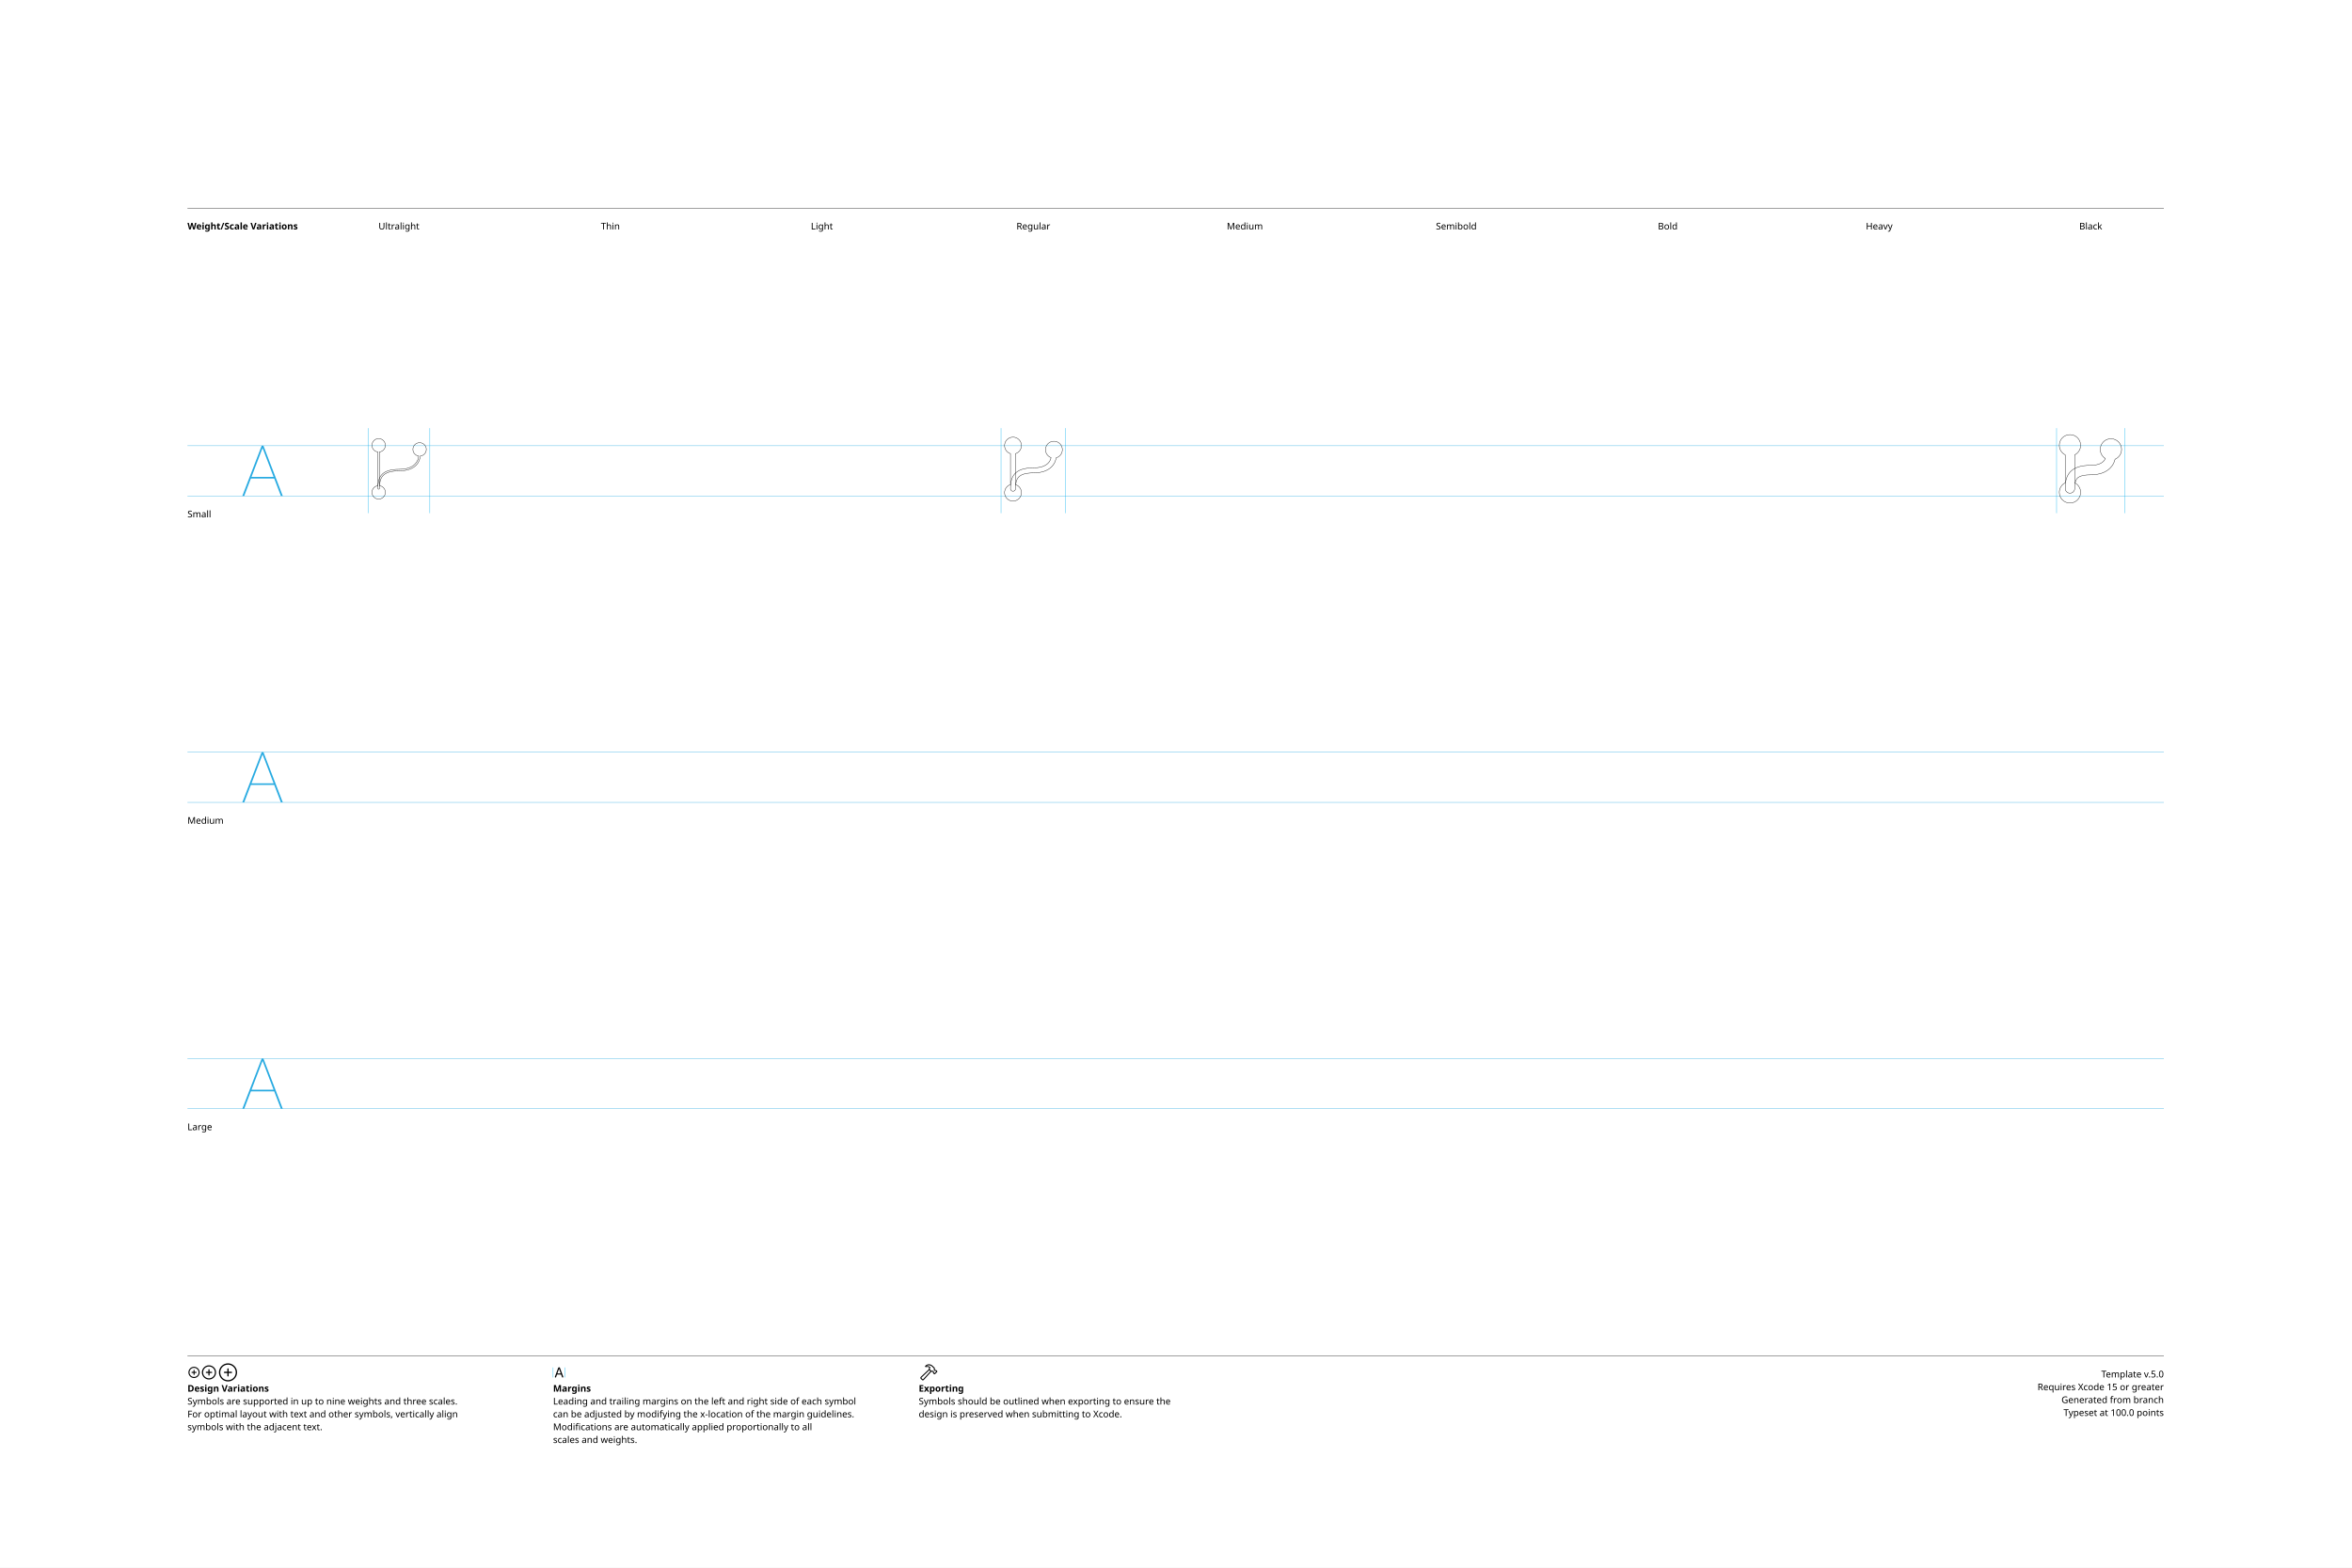
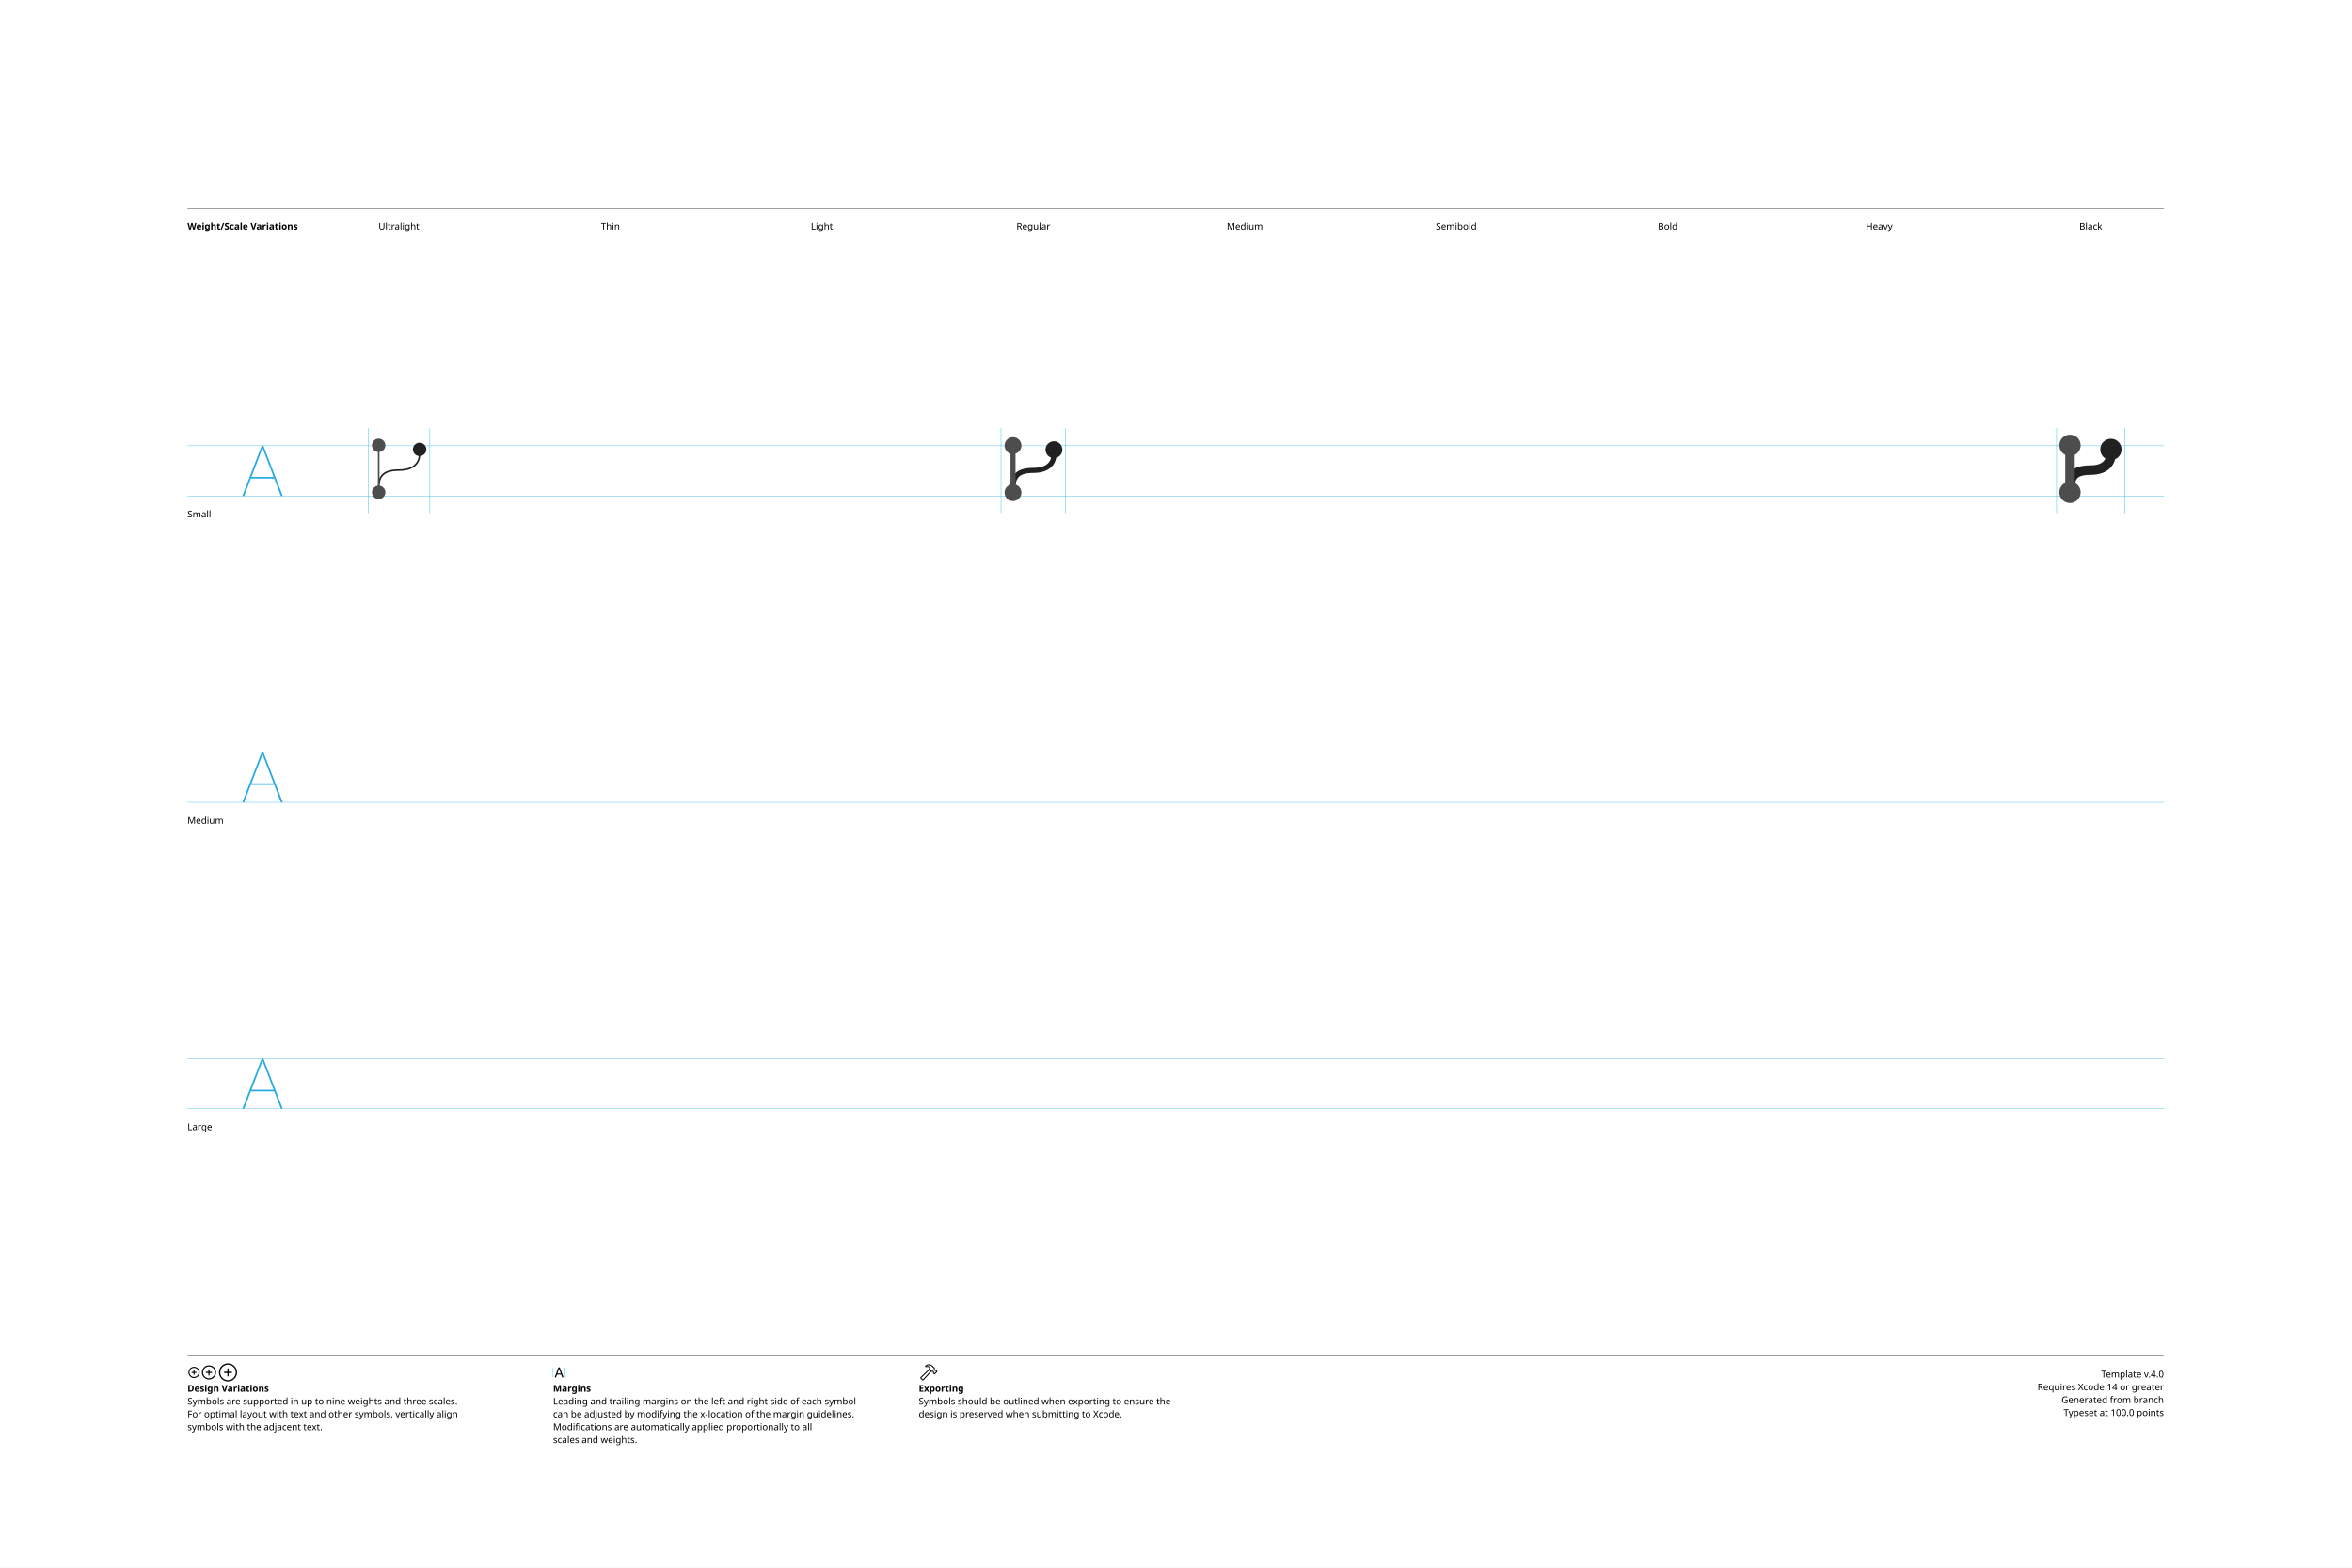
<svg xmlns="http://www.w3.org/2000/svg" version="1.1" width="3300" height="2200">
-   <style>.hierarchical-0:primary {-sfsymbols-motion-group:0}
- .hierarchical-1:secondary {-sfsymbols-clear-behind:true;-sfsymbols-motion-group:0}
+   <style>
+ .hierarchical-1:secondary {-sfsymbols-clear-behind:true;}

- .SFSymbolsPreviewWireframe {fill:none;opacity:1.0;stroke:black;stroke-width:0.5}
+ .SFSymbolsPreview212121 {fill:#212121;opacity:1.0}
+ .SFSymbolsPreview4D4D4D {fill:#4D4D4D;opacity:1.0}
</style>
  <g id="Notes">
    <rect height="2200" id="artboard" style="fill:white;opacity:1" width="3300" x="0" y="0" />
    <line style="fill:none;stroke:black;opacity:1;stroke-width:0.5;" x1="263" x2="3036" y1="292" y2="292" />
    <text style="stroke:none;fill:black;font-family:sans-serif;font-size:13;font-weight:bold;" transform="matrix(1 0 0 1 263 322)">Weight/Scale Variations</text>
    <text style="stroke:none;fill:black;font-family:sans-serif;font-size:13;text-anchor:middle;" transform="matrix(1 0 0 1 559.711 322)">Ultralight</text>
    <text style="stroke:none;fill:black;font-family:sans-serif;font-size:13;text-anchor:middle;" transform="matrix(1 0 0 1 856.422 322)">Thin</text>
    <text style="stroke:none;fill:black;font-family:sans-serif;font-size:13;text-anchor:middle;" transform="matrix(1 0 0 1 1153.13 322)">Light</text>
    <text style="stroke:none;fill:black;font-family:sans-serif;font-size:13;text-anchor:middle;" transform="matrix(1 0 0 1 1449.84 322)">Regular</text>
    <text style="stroke:none;fill:black;font-family:sans-serif;font-size:13;text-anchor:middle;" transform="matrix(1 0 0 1 1746.56 322)">Medium</text>
    <text style="stroke:none;fill:black;font-family:sans-serif;font-size:13;text-anchor:middle;" transform="matrix(1 0 0 1 2043.27 322)">Semibold</text>
    <text style="stroke:none;fill:black;font-family:sans-serif;font-size:13;text-anchor:middle;" transform="matrix(1 0 0 1 2339.98 322)">Bold</text>
    <text style="stroke:none;fill:black;font-family:sans-serif;font-size:13;text-anchor:middle;" transform="matrix(1 0 0 1 2636.69 322)">Heavy</text>
    <text style="stroke:none;fill:black;font-family:sans-serif;font-size:13;text-anchor:middle;" transform="matrix(1 0 0 1 2933.4 322)">Black</text>
    <line style="fill:none;stroke:black;opacity:1;stroke-width:0.5;" x1="263" x2="3036" y1="1903" y2="1903" />
    <g transform="matrix(0.2 0 0 0.2 263 1933)">
      <path d="m46.24 4.15c21.533 0 39.453-17.871 39.453-39.404s-17.969-39.404-39.502-39.404c-21.484 0-39.355 17.871-39.355 39.404s17.92 39.404 39.404 39.404Zm0-7.422c-17.725 0-31.885-14.209-31.885-31.982s14.111-31.982 31.836-31.982c17.773 0 32.031 14.209 32.031 31.982s-14.209 31.982-31.982 31.982Zm-17.969-31.982c0 2.148 1.514 3.613 3.76 3.613h10.498v10.596c0 2.197 1.465 3.711 3.613 3.711 2.246 0 3.711-1.514 3.711-3.711v-10.596h10.596c2.197 0 3.711-1.465 3.711-3.613 0-2.197-1.514-3.711-3.711-3.711h-10.596v-10.547c0-2.246-1.465-3.76-3.711-3.76-2.148 0-3.613 1.514-3.613 3.76v10.547h-10.498c-2.246 0-3.76 1.514-3.76 3.711Z" />
    </g>
    <g transform="matrix(0.2 0 0 0.2 281.506 1933)">
      <path d="m58.545 14.551c27.246 0 49.805-22.607 49.805-49.805 0-27.246-22.607-49.805-49.853-49.805-27.197 0-49.756 22.559-49.756 49.805 0 27.197 22.607 49.805 49.805 49.805Zm0-8.301c-23.047 0-41.455-18.457-41.455-41.504s18.359-41.504 41.406-41.504 41.553 18.457 41.553 41.504-18.457 41.504-41.504 41.504Zm-22.656-41.504c0 2.393 1.66 4.004 4.15 4.004h14.355v14.404c0 2.441 1.66 4.15 4.053 4.15 2.441 0 4.15-1.66 4.15-4.15v-14.404h14.404c2.441 0 4.15-1.611 4.15-4.004 0-2.441-1.709-4.15-4.15-4.15h-14.404v-14.355c0-2.49-1.709-4.199-4.15-4.199-2.393 0-4.053 1.709-4.053 4.199v14.355h-14.355c-2.49 0-4.15 1.709-4.15 4.15Z" />
    </g>
    <g transform="matrix(0.2 0 0 0.2 304.924 1933)">
      <path d="m74.853 28.32c34.815 0 63.623-28.809 63.623-63.574 0-34.815-28.857-63.623-63.672-63.623-34.766 0-63.525 28.809-63.525 63.623 0 34.766 28.809 63.574 63.574 63.574Zm0-9.082c-30.176 0-54.443-24.316-54.443-54.492 0-30.225 24.219-54.492 54.395-54.492 30.225 0 54.541 24.268 54.541 54.492 0 30.176-24.268 54.492-54.492 54.492Zm-28.857-54.492c0 2.588 1.855 4.395 4.59 4.395h19.727v19.775c0 2.686 1.855 4.59 4.443 4.59 2.686 0 4.541-1.855 4.541-4.59v-19.775h19.775c2.686 0 4.59-1.807 4.59-4.395 0-2.734-1.855-4.59-4.59-4.59h-19.775v-19.727c0-2.734-1.855-4.639-4.541-4.639-2.588 0-4.443 1.904-4.443 4.639v19.727h-19.727c-2.734 0-4.59 1.855-4.59 4.59Z" />
    </g>
    <text style="stroke:none;fill:black;font-family:sans-serif;font-size:13;font-weight:bold;" transform="matrix(1 0 0 1 263 1953)">Design Variations</text>
    <text style="stroke:none;fill:black;font-family:sans-serif;font-size:13;" transform="matrix(1 0 0 1 263 1971)">Symbols are supported in up to nine weights and three scales.</text>
    <text style="stroke:none;fill:black;font-family:sans-serif;font-size:13;" transform="matrix(1 0 0 1 263 1989)">For optimal layout with text and other symbols, vertically align</text>
    <text style="stroke:none;fill:black;font-family:sans-serif;font-size:13;" transform="matrix(1 0 0 1 263 2007)">symbols with the adjacent text.</text>
    <line style="fill:none;stroke:#00AEEF;stroke-width:0.5;opacity:1.0;" x1="776" x2="776" y1="1919" y2="1933" />
    <g transform="matrix(0.2 0 0 0.2 776 1933)">
      <path d="m16.553 0.781c2.588 0 3.857-0.977 4.785-3.711l6.299-17.236h28.809l6.299 17.236c0.928 2.734 2.197 3.711 4.736 3.711 2.588 0 4.248-1.562 4.248-4.004 0-0.83-0.146-1.611-0.537-2.637l-22.9-60.986c-1.123-2.979-3.125-4.492-6.25-4.492-3.027 0-5.078 1.465-6.152 4.443l-22.9 61.084c-0.391 1.025-0.537 1.807-0.537 2.637 0 2.441 1.562 3.955 4.102 3.955Zm13.477-28.369 11.865-32.861h0.244l11.865 32.861Z" />
    </g>
    <line style="fill:none;stroke:#00AEEF;stroke-width:0.5;opacity:1.0;" x1="792.836" x2="792.836" y1="1919" y2="1933" />
    <text style="stroke:none;fill:black;font-family:sans-serif;font-size:13;font-weight:bold;" transform="matrix(1 0 0 1 776 1953)">Margins</text>
    <text style="stroke:none;fill:black;font-family:sans-serif;font-size:13;" transform="matrix(1 0 0 1 776 1971)">Leading and trailing margins on the left and right side of each symbol</text>
    <text style="stroke:none;fill:black;font-family:sans-serif;font-size:13;" transform="matrix(1 0 0 1 776 1989)">can be adjusted by modifying the x-location of the margin guidelines.</text>
    <text style="stroke:none;fill:black;font-family:sans-serif;font-size:13;" transform="matrix(1 0 0 1 776 2007)">Modifications are automatically applied proportionally to all</text>
    <text style="stroke:none;fill:black;font-family:sans-serif;font-size:13;" transform="matrix(1 0 0 1 776 2025)">scales and weights.</text>
    <g transform="matrix(0.2 0 0 0.2 1289 1933)">
      <path d="m14.209 9.326 8.496 8.545c4.297 4.346 9.229 4.053 13.867-1.074l53.467-58.935-4.834-4.883-53.076 58.398c-1.758 2.002-3.418 2.49-5.762 0.146l-5.859-5.811c-2.344-2.295-1.807-4.004 0.195-5.811l57.373-54.004-4.883-4.834-57.959 54.443c-4.932 4.59-5.322 9.473-1.025 13.818Zm32.08-90.967c-2.1 2.051-2.246 4.932-1.074 6.885 1.172 1.807 3.467 2.979 6.689 2.148 7.324-1.709 14.941-2.002 22.07 2.686l-2.93 7.275c-1.709 4.15-0.83 7.08 1.855 9.814l11.475 11.572c2.441 2.441 4.492 2.539 7.324 2.051l5.322-0.977 3.32 3.369-0.195 2.783c-0.195 2.49 0.439 4.395 2.881 6.787l3.809 3.711c2.393 2.393 5.469 2.539 7.812 0.195l14.551-14.6c2.344-2.344 2.246-5.322-0.146-7.715l-3.857-3.809c-2.393-2.393-4.248-3.174-6.641-2.979l-2.881 0.244-3.223-3.174 1.221-5.615c0.635-2.832-0.146-5.029-3.076-7.959l-10.986-10.938c-16.699-16.602-38.867-16.211-53.32-1.758Zm7.471 1.855c12.158-8.887 28.613-7.373 39.746 3.76l12.158 12.06c1.172 1.172 1.367 2.1 1.025 3.809l-1.611 7.422 7.52 7.422 4.932-0.293c1.27-0.049 1.66 0.049 2.637 1.025l2.881 2.881-12.207 12.207-2.881-2.881c-0.977-0.977-1.123-1.367-1.074-2.686l0.342-4.883-7.471-7.422-7.617 1.27c-1.611 0.342-2.344 0.195-3.564-0.977l-10.01-10.01c-1.27-1.172-1.416-2.002-0.635-3.857l4.395-10.449c-7.812-7.275-17.969-10.4-28.125-7.422-0.781 0.195-1.074-0.439-0.439-0.977Z" />
    </g>
    <text style="stroke:none;fill:black;font-family:sans-serif;font-size:13;font-weight:bold;" transform="matrix(1 0 0 1 1289 1953)">Exporting</text>
    <text style="stroke:none;fill:black;font-family:sans-serif;font-size:13;" transform="matrix(1 0 0 1 1289 1971)">Symbols should be outlined when exporting to ensure the</text>
    <text style="stroke:none;fill:black;font-family:sans-serif;font-size:13;" transform="matrix(1 0 0 1 1289 1989)">design is preserved when submitting to Xcode.</text>
-     <text id="template-version" style="stroke:none;fill:black;font-family:sans-serif;font-size:13;text-anchor:end;" transform="matrix(1 0 0 1 3036 1933)">Template v.5.0</text>
-     <text style="stroke:none;fill:black;font-family:sans-serif;font-size:13;text-anchor:end;" transform="matrix(1 0 0 1 3036 1951)">Requires Xcode 15 or greater</text>
+     <text id="template-version" style="stroke:none;fill:black;font-family:sans-serif;font-size:13;text-anchor:end;" transform="matrix(1 0 0 1 3036 1933)">Template v.4.0</text>
+     <text style="stroke:none;fill:black;font-family:sans-serif;font-size:13;text-anchor:end;" transform="matrix(1 0 0 1 3036 1951)">Requires Xcode 14 or greater</text>
    <text id="descriptive-name" style="stroke:none;fill:black;font-family:sans-serif;font-size:13;text-anchor:end;" transform="matrix(1 0 0 1 3036 1969)">Generated from branch</text>
    <text style="stroke:none;fill:black;font-family:sans-serif;font-size:13;text-anchor:end;" transform="matrix(1 0 0 1 3036 1987)">Typeset at 100.0 points</text>
    <text style="stroke:none;fill:black;font-family:sans-serif;font-size:13;" transform="matrix(1 0 0 1 263 726)">Small</text>
    <text style="stroke:none;fill:black;font-family:sans-serif;font-size:13;" transform="matrix(1 0 0 1 263 1156)">Medium</text>
    <text style="stroke:none;fill:black;font-family:sans-serif;font-size:13;" transform="matrix(1 0 0 1 263 1586)">Large</text>
  </g>
  <g id="Guides">
    <g id="H-reference" style="fill:#27AAE1;stroke:none;" transform="matrix(1 0 0 1 339 696)">
      <path d="M0.994 0L3.638 0L29.328-67.132L30.03-67.132L30.03-70.459L28.123-70.459ZM11.688-24.48L46.981-24.48L46.231-26.729L12.438-26.729ZM55.12 0L57.764 0L30.638-70.459L29.433-70.459L29.433-67.132Z" />
    </g>
    <line id="Baseline-S" style="fill:none;stroke:#27AAE1;opacity:1;stroke-width:0.5;" x1="263" x2="3036" y1="696" y2="696" />
    <line id="Capline-S" style="fill:none;stroke:#27AAE1;opacity:1;stroke-width:0.5;" x1="263" x2="3036" y1="625.541" y2="625.541" />
    <g id="H-reference" style="fill:#27AAE1;stroke:none;" transform="matrix(1 0 0 1 339 1126)">
      <path d="M0.994 0L3.638 0L29.328-67.132L30.03-67.132L30.03-70.459L28.123-70.459ZM11.688-24.48L46.981-24.48L46.231-26.729L12.438-26.729ZM55.12 0L57.764 0L30.638-70.459L29.433-70.459L29.433-67.132Z" />
    </g>
    <line id="Baseline-M" style="fill:none;stroke:#27AAE1;opacity:1;stroke-width:0.5;" x1="263" x2="3036" y1="1126" y2="1126" />
    <line id="Capline-M" style="fill:none;stroke:#27AAE1;opacity:1;stroke-width:0.5;" x1="263" x2="3036" y1="1055.54" y2="1055.54" />
    <g id="H-reference" style="fill:#27AAE1;stroke:none;" transform="matrix(1 0 0 1 339 1556)">
      <path d="M0.994 0L3.638 0L29.328-67.132L30.03-67.132L30.03-70.459L28.123-70.459ZM11.688-24.48L46.981-24.48L46.231-26.729L12.438-26.729ZM55.12 0L57.764 0L30.638-70.459L29.433-70.459L29.433-67.132Z" />
    </g>
    <line id="Baseline-L" style="fill:none;stroke:#27AAE1;opacity:1;stroke-width:0.5;" x1="263" x2="3036" y1="1556" y2="1556" />
    <line id="Capline-L" style="fill:none;stroke:#27AAE1;opacity:1;stroke-width:0.5;" x1="263" x2="3036" y1="1485.54" y2="1485.54" />
    <line id="left-margin-Ultralight-S" style="fill:none;stroke:#00AEEF;stroke-width:0.5;opacity:1.0;" x1="516.35" x2="516.35" y1="600.785" y2="720.121" />
    <line id="right-margin-Ultralight-S" style="fill:none;stroke:#00AEEF;stroke-width:0.5;opacity:1.0;" x1="603.073" x2="603.073" y1="600.785" y2="720.121" />
    <line id="left-margin-Regular-S" style="fill:none;stroke:#00AEEF;stroke-width:0.5;opacity:1.0;" x1="1404.51" x2="1404.51" y1="600.785" y2="720.121" />
    <line id="right-margin-Regular-S" style="fill:none;stroke:#00AEEF;stroke-width:0.5;opacity:1.0;" x1="1495.18" x2="1495.18" y1="600.785" y2="720.121" />
    <line id="left-margin-Black-S" style="fill:none;stroke:#00AEEF;stroke-width:0.5;opacity:1.0;" x1="2885.5" x2="2885.5" y1="600.785" y2="720.121" />
    <line id="right-margin-Black-S" style="fill:none;stroke:#00AEEF;stroke-width:0.5;opacity:1.0;" x1="2981.3" x2="2981.3" y1="600.785" y2="720.121" />
  </g>
  <g id="Symbols">
    <g id="Black-S" transform="matrix(1 0 0 1 2885.5 696)">
-       <path class="hierarchical-0:primary SFSymbolsPreviewWireframe" d="M76.238-80.316C84.502-80.316 91.2-73.617 91.2-65.354C91.2-59.16 87.437-53.846 82.072-51.572C81.108-47.342 78.956-42.794 74.962-38.894C69.111-33.18 60.101-29.622 47.363-29.622C35.58-29.622 30.84-26.918 28.703-24.438C26.399-21.763 25.463-17.538 25.462-10.577C25.462-6.896 22.478-3.913 18.797-3.913C15.116-3.913 12.132-6.897 12.132-10.578C12.132-17.901 12.911-26.53 18.604-33.139C24.466-39.943 34.008-42.952 47.363-42.952C57.622-42.952 62.922-45.769 65.648-48.431C66.967-49.719 67.869-51.15 68.455-52.573C64.15-55.201 61.276-59.942 61.276-65.354C61.276-73.617 67.975-80.316 76.238-80.316Z" />
-       <path class="hierarchical-1:secondary SFSymbolsPreviewWireframe" d="M18.797-86.06C27.06-86.06 33.759-79.361 33.759-71.098C33.759-65.23 30.381-60.15 25.463-57.699L25.463-18.44C30.381-15.989 33.759-10.91 33.759-5.041C33.759 3.222 27.06 9.921 18.797 9.921C10.534 9.921 3.835 3.222 3.835-5.041C3.835-10.91 7.214-15.99 12.133-18.441L12.133-57.699C7.214-60.15 3.835-65.229 3.835-71.098C3.835-79.361 10.534-86.06 18.797-86.06Z" />
+       <path class="hierarchical-0:primary SFSymbolsPreview212121" d="M76.238-80.316C84.502-80.316 91.2-73.617 91.2-65.354C91.2-59.16 87.437-53.846 82.072-51.572C81.108-47.342 78.956-42.794 74.962-38.894C69.111-33.18 60.101-29.622 47.363-29.622C35.58-29.622 30.84-26.918 28.703-24.438C26.399-21.763 25.463-17.538 25.462-10.577C25.462-6.896 22.478-3.913 18.797-3.913C15.116-3.913 12.132-6.897 12.132-10.578C12.132-17.901 12.911-26.53 18.604-33.139C24.466-39.943 34.008-42.952 47.363-42.952C57.622-42.952 62.922-45.769 65.648-48.431C66.967-49.719 67.869-51.15 68.455-52.573C64.15-55.201 61.276-59.942 61.276-65.354C61.276-73.617 67.975-80.316 76.238-80.316Z" />
+       <path class="hierarchical-1:secondary SFSymbolsPreview4D4D4D" d="M18.797-86.06C27.06-86.06 33.759-79.361 33.759-71.098C33.759-65.23 30.381-60.15 25.463-57.699L25.463-18.44C30.381-15.989 33.759-10.91 33.759-5.041C33.759 3.222 27.06 9.921 18.797 9.921C10.534 9.921 3.835 3.222 3.835-5.041C3.835-10.91 7.214-15.99 12.133-18.441L12.133-57.699C7.214-60.15 3.835-65.229 3.835-71.098C3.835-79.361 10.534-86.06 18.797-86.06Z" />
    </g>
    <g id="Regular-S" transform="matrix(1 0 0 1 1404.51 696)">
-       <path class="hierarchical-0:primary SFSymbolsPreviewWireframe" d="M74.228-76.791C80.766-76.791 86.065-71.492 86.065-64.954C86.065-59.49 82.363-54.891 77.331-53.528C76.704-49.376 74.809-44.677 70.768-40.73C65.65-35.732 57.51-32.348 45.353-32.348C33.202-32.348 27.335-29.572 24.326-26.078C21.227-22.481 20.328-17.223 20.327-10.178C20.327-8.223 18.742-6.638 16.787-6.638C14.832-6.638 13.247-8.223 13.247-10.178C13.247-17.416 14.063-25.013 18.962-30.7C23.95-36.49 32.367-39.428 45.353-39.428C56.193-39.428 62.363-42.418 65.822-45.796C68.358-48.272 69.662-51.176 70.196-53.822C65.644-55.471 62.391-59.833 62.391-64.954C62.391-71.492 67.691-76.791 74.228-76.791Z" />
-       <path class="hierarchical-1:secondary SFSymbolsPreviewWireframe" d="M16.787-82.536C23.324-82.536 28.624-77.236 28.624-70.699C28.624-65.395 25.136-60.905 20.328-59.4L20.328-15.94C25.136-14.435 28.624-9.946 28.624-4.642C28.624 1.895 23.324 7.195 16.787 7.195C10.249 7.195 4.95 1.895 4.95-4.642C4.95-9.946 8.439-14.436 13.247-15.941L13.247-59.4C8.439-60.905 4.95-65.394 4.95-70.699C4.95-77.236 10.249-82.536 16.787-82.536Z" />
+       <path class="hierarchical-0:primary SFSymbolsPreview212121" d="M74.228-76.791C80.766-76.791 86.065-71.492 86.065-64.954C86.065-59.49 82.363-54.891 77.331-53.528C76.704-49.376 74.809-44.677 70.768-40.73C65.65-35.732 57.51-32.348 45.353-32.348C33.202-32.348 27.335-29.572 24.326-26.078C21.227-22.481 20.328-17.223 20.327-10.178C20.327-8.223 18.742-6.638 16.787-6.638C14.832-6.638 13.247-8.223 13.247-10.178C13.247-17.416 14.063-25.013 18.962-30.7C23.95-36.49 32.367-39.428 45.353-39.428C56.193-39.428 62.363-42.418 65.822-45.796C68.358-48.272 69.662-51.176 70.196-53.822C65.644-55.471 62.391-59.833 62.391-64.954C62.391-71.492 67.691-76.791 74.228-76.791Z" />
+       <path class="hierarchical-1:secondary SFSymbolsPreview4D4D4D" d="M16.787-82.536C23.324-82.536 28.624-77.236 28.624-70.699C28.624-65.395 25.136-60.905 20.328-59.4L20.328-15.94C25.136-14.435 28.624-9.946 28.624-4.642C28.624 1.895 23.324 7.195 16.787 7.195C10.249 7.195 4.95 1.895 4.95-4.642C4.95-9.946 8.439-14.436 13.247-15.941L13.247-59.4C8.439-60.905 4.95-65.394 4.95-70.699C4.95-77.236 10.249-82.536 16.787-82.536Z" />
    </g>
    <g id="Ultralight-S" transform="matrix(1 0 0 1 516.35 696)">
-       <path class="hierarchical-0:primary SFSymbolsPreviewWireframe" d="M72.388-74.761C77.584-74.761 81.795-70.549 81.795-65.354C81.795-60.455 78.051-56.431 73.269-55.987C73.012-51.917 71.404-46.944 67.231-42.868C62.682-38.426 55.218-35.177 43.513-35.177C31.075-35.177 24.334-32.346 20.645-28.064C16.928-23.75 16.058-17.689 16.057-10.578C16.057-9.965 15.56-9.468 14.947-9.468C14.334-9.468 13.837-9.965 13.837-10.578C13.837-17.75 14.681-24.544 18.963-29.513C23.272-34.515 30.813-37.397 43.513-37.397C54.805-37.397 61.651-40.523 65.679-44.457C69.366-48.057 70.803-52.442 71.048-56.042C66.487-56.692 62.981-60.613 62.981-65.354C62.981-70.549 67.193-74.761 72.388-74.761Z" />
-       <path class="hierarchical-1:secondary SFSymbolsPreviewWireframe" d="M14.947-80.505C20.142-80.505 24.354-76.293 24.354-71.098C24.354-66.278 20.729-62.305 16.057-61.755L16.057-14.383C20.729-13.834 24.354-9.861 24.354-5.041C24.354 0.154 20.142 4.366 14.947 4.366C9.752 4.366 5.54 0.154 5.54-5.041C5.54-9.861 9.165-13.835 13.838-14.383L13.838-61.755C9.165-62.304 5.54-66.278 5.54-71.098C5.54-76.293 9.752-80.505 14.947-80.505Z" />
+       <path class="hierarchical-0:primary SFSymbolsPreview212121" d="M72.388-74.761C77.584-74.761 81.795-70.549 81.795-65.354C81.795-60.455 78.051-56.431 73.269-55.987C73.012-51.917 71.404-46.944 67.231-42.868C62.682-38.426 55.218-35.177 43.513-35.177C31.075-35.177 24.334-32.346 20.645-28.064C16.928-23.75 16.058-17.689 16.057-10.578C16.057-9.965 15.56-9.468 14.947-9.468C14.334-9.468 13.837-9.965 13.837-10.578C13.837-17.75 14.681-24.544 18.963-29.513C23.272-34.515 30.813-37.397 43.513-37.397C54.805-37.397 61.651-40.523 65.679-44.457C69.366-48.057 70.803-52.442 71.048-56.042C66.487-56.692 62.981-60.613 62.981-65.354C62.981-70.549 67.193-74.761 72.388-74.761Z" />
+       <path class="hierarchical-1:secondary SFSymbolsPreview4D4D4D" d="M14.947-80.505C20.142-80.505 24.354-76.293 24.354-71.098C24.354-66.278 20.729-62.305 16.057-61.755L16.057-14.383C20.729-13.834 24.354-9.861 24.354-5.041C24.354 0.154 20.142 4.366 14.947 4.366C9.752 4.366 5.54 0.154 5.54-5.041C5.54-9.861 9.165-13.835 13.838-14.383L13.838-61.755C9.165-62.304 5.54-66.278 5.54-71.098C5.54-76.293 9.752-80.505 14.947-80.505Z" />
    </g>
  </g>
</svg>
